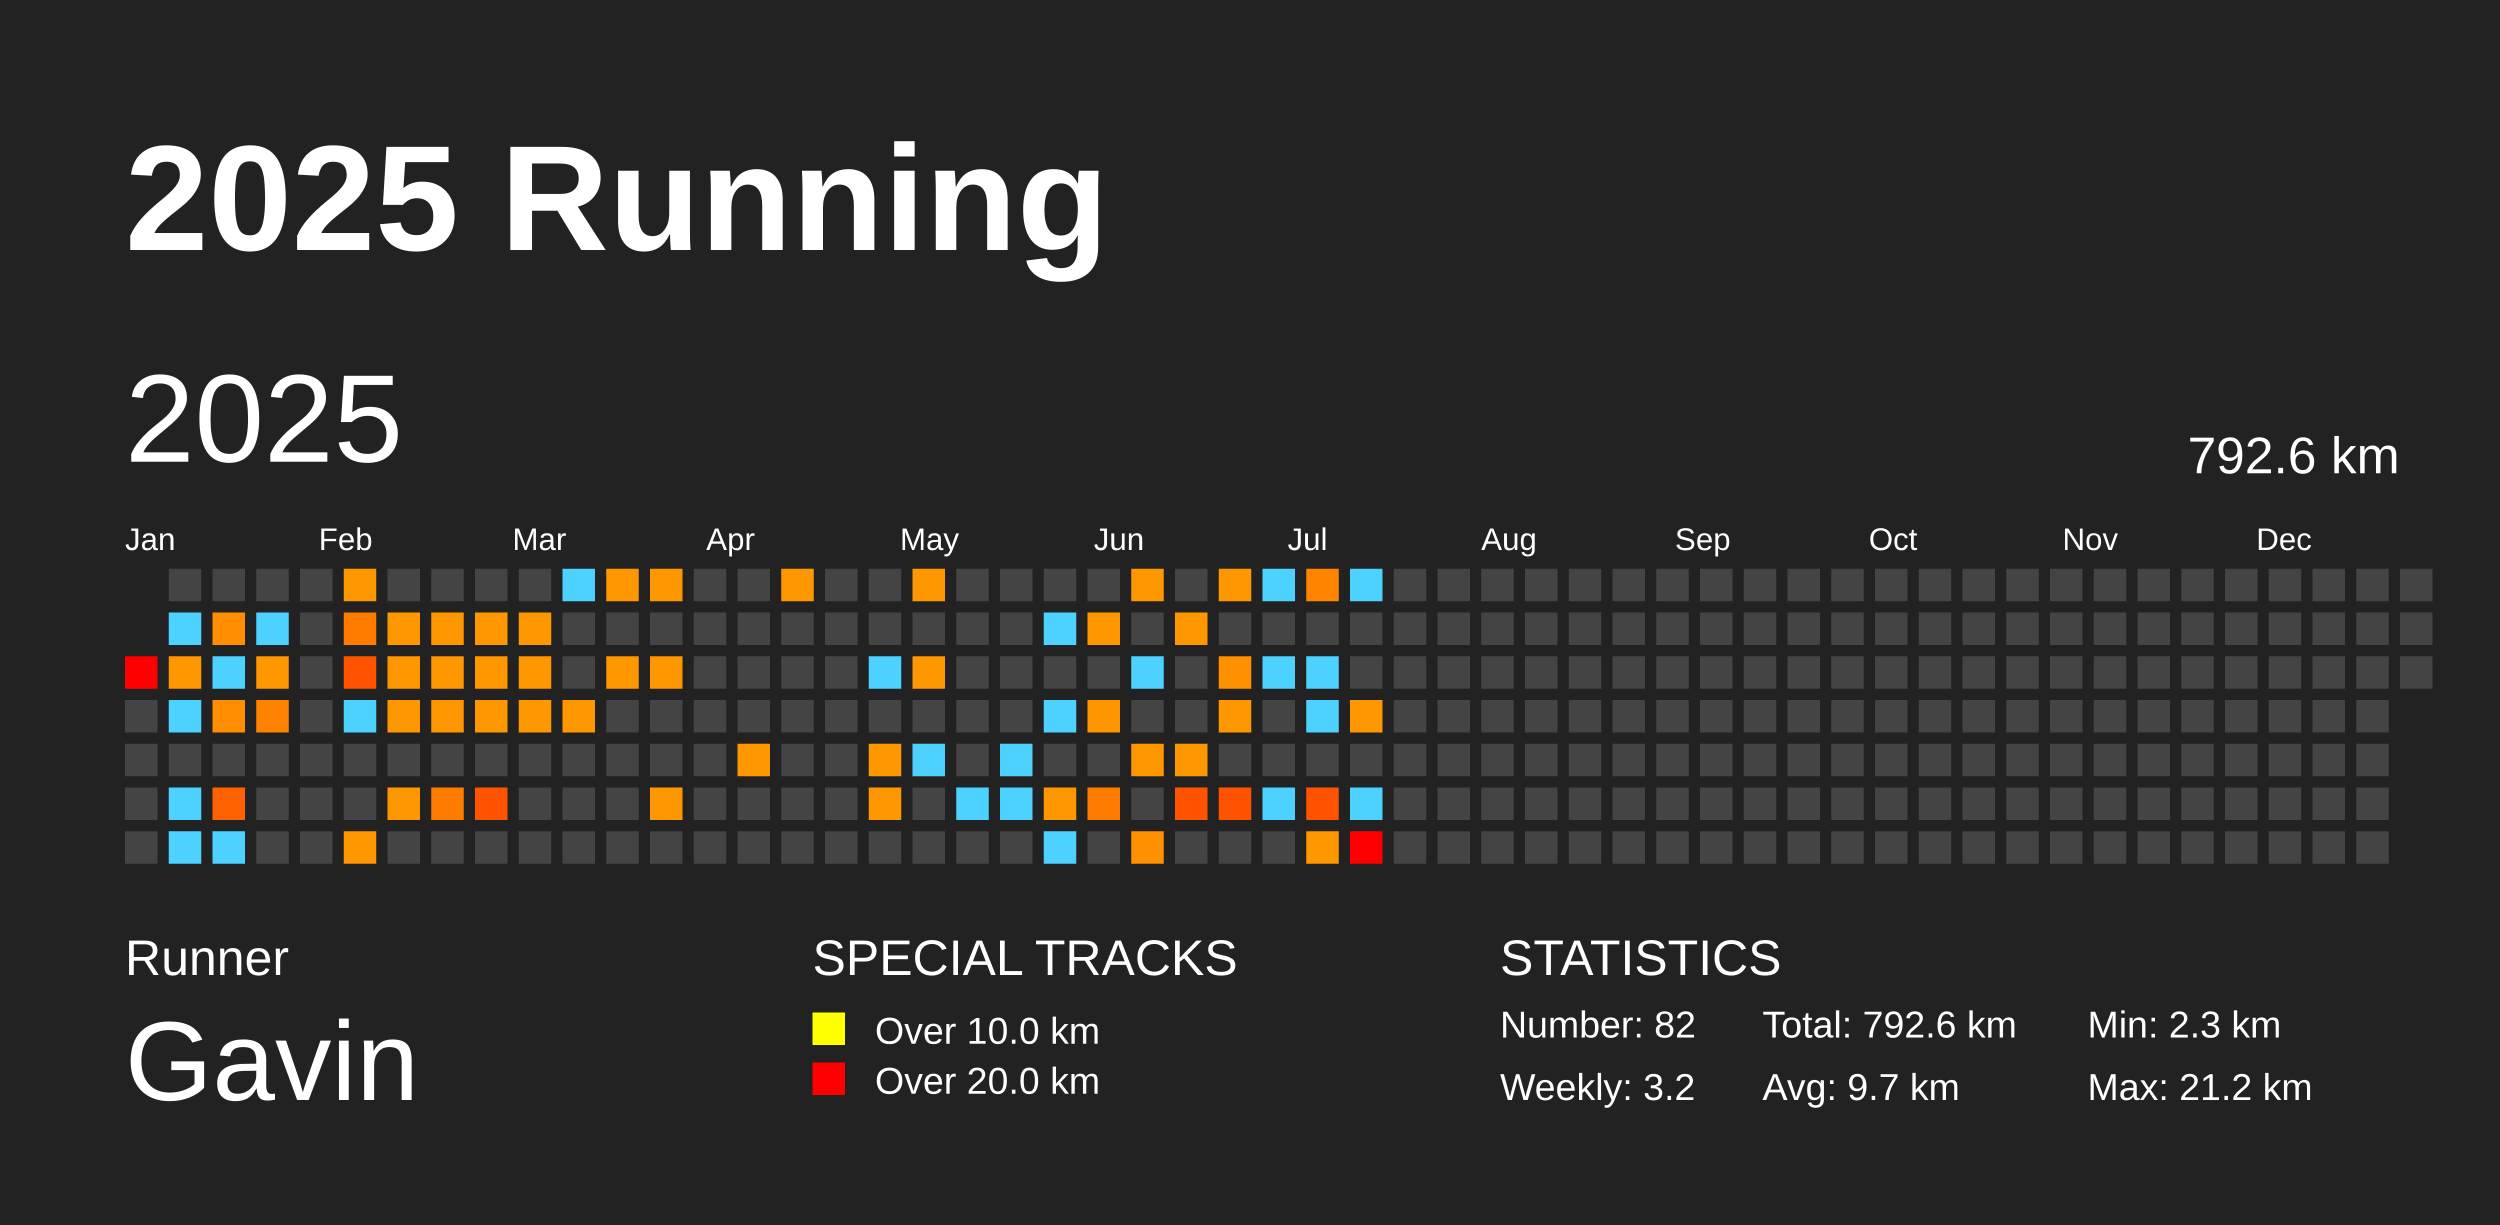
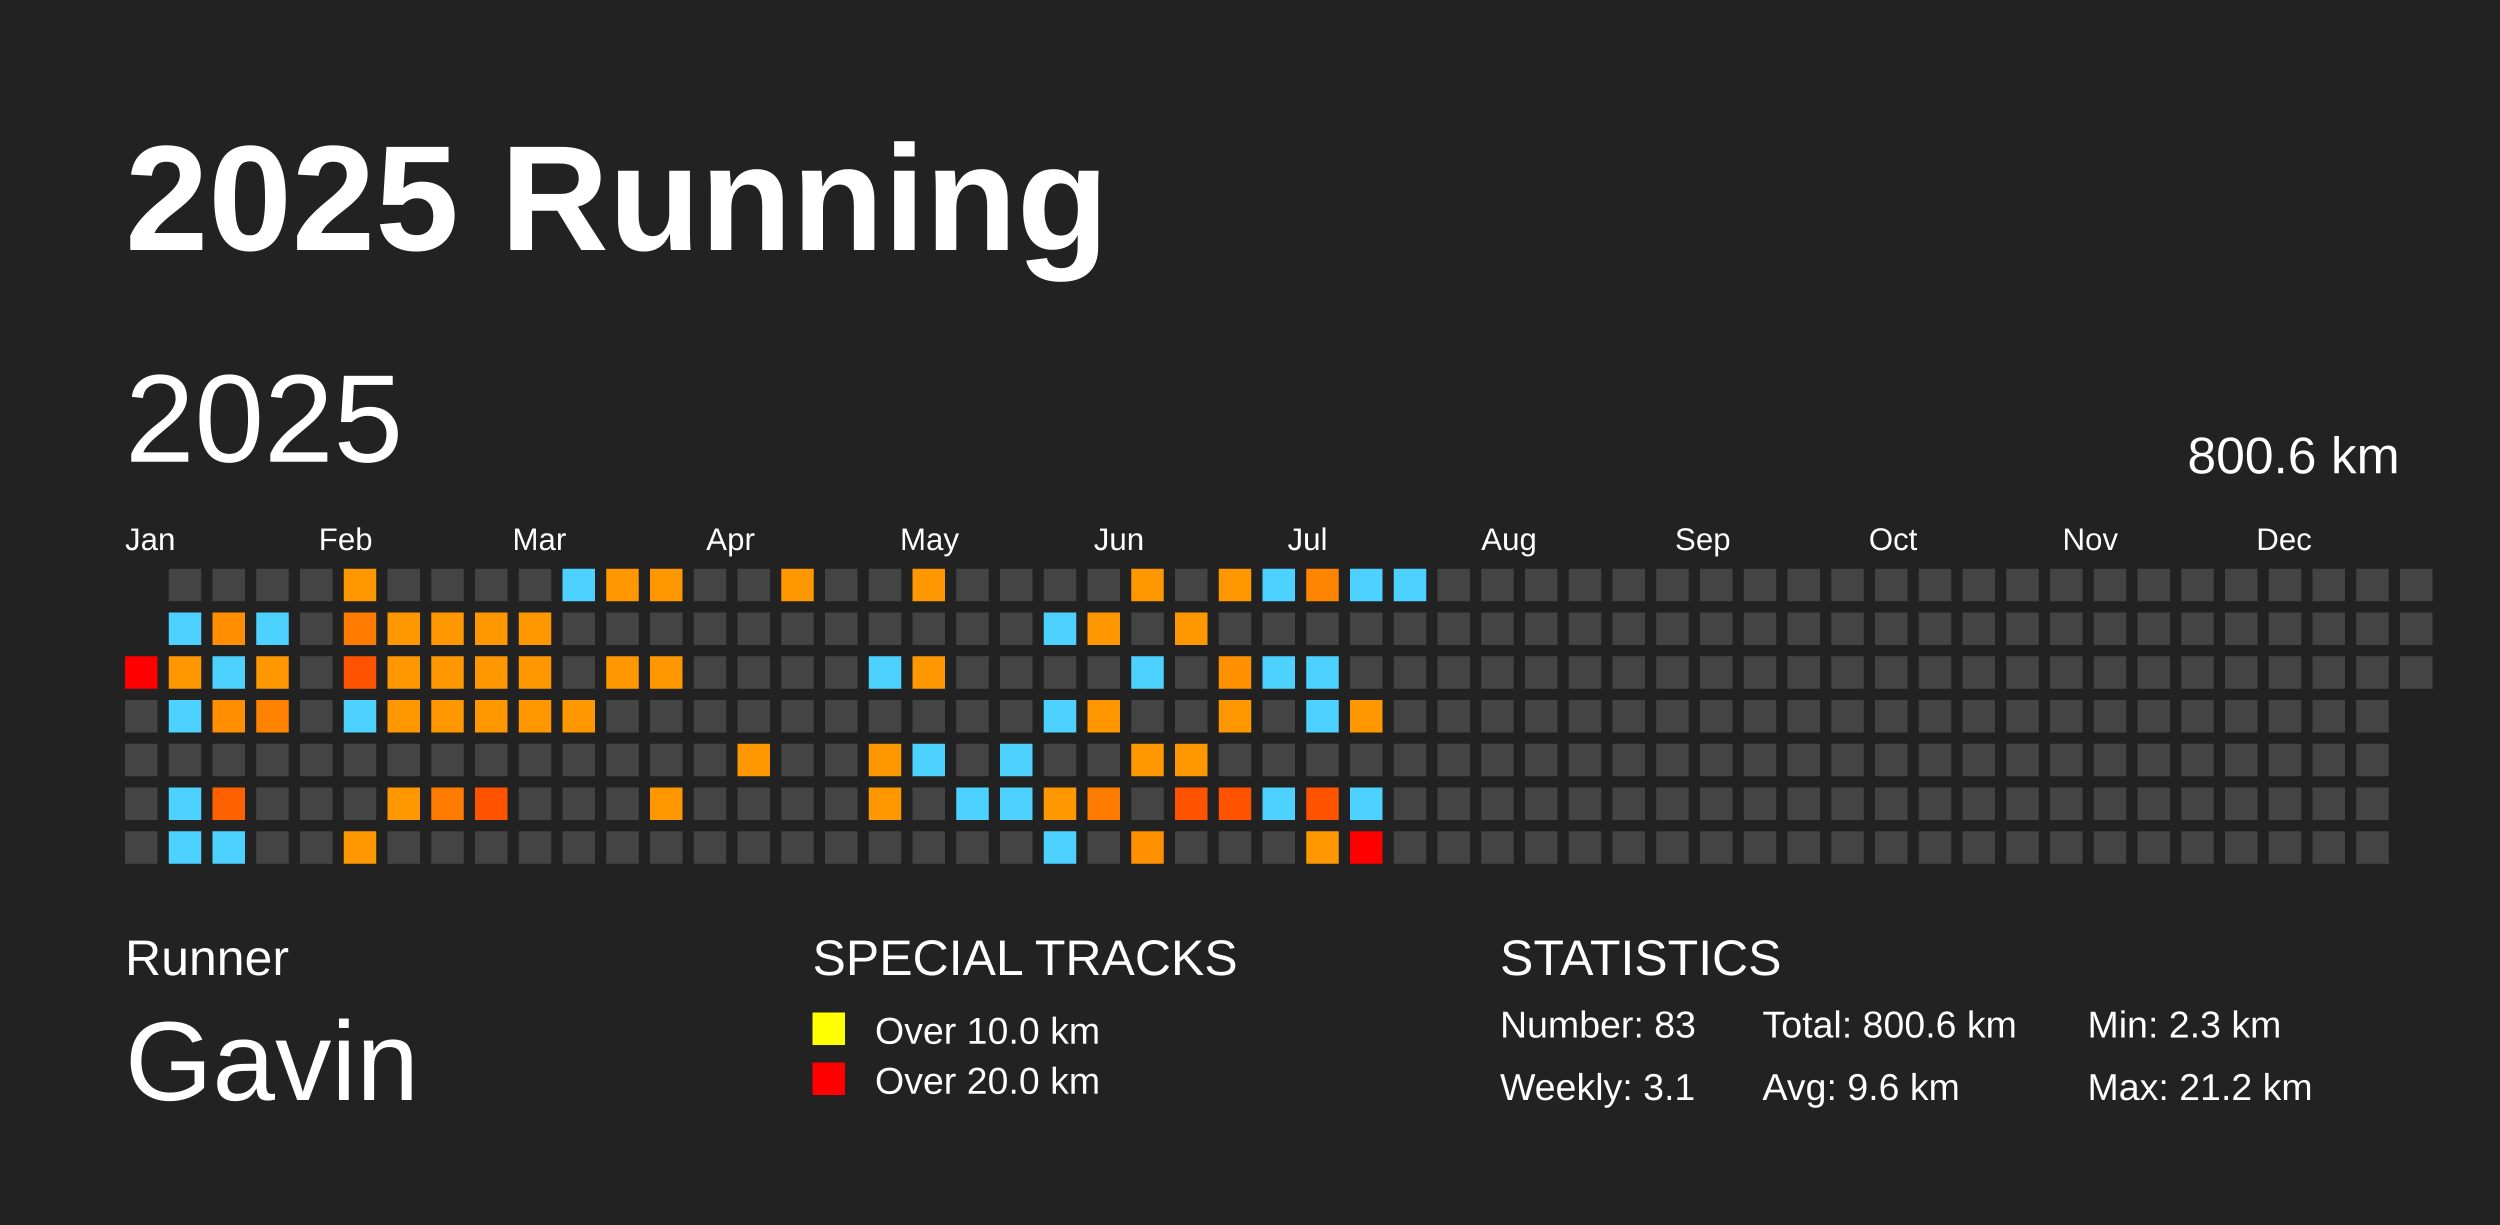
<svg xmlns="http://www.w3.org/2000/svg" baseProfile="full" height="98mm" version="1.1" viewBox="0,0,200,98" width="200mm">
  <defs />
  <rect fill="#222222" height="98" width="200" x="0" y="0" />
  <text fill="#FFFFFF" style="font-size:12px; font-family:Arial; font-weight:bold;" x="10" y="20">2025 Running</text>
  <text fill="#FFFFFF" style="font-size:4px; font-family:Arial" x="10" y="78">Runner</text>
  <text fill="#FFFFFF" style="font-size:9px; font-family:Arial" x="10" y="88">Gavin</text>
  <text fill="#FFFFFF" style="font-size:4px; font-family:Arial" x="65" y="78">SPECIAL TRACKS</text>
  <rect fill="yellow" height="2.6" width="2.6" x="65" y="81" />
  <text fill="#FFFFFF" style="font-size:3px; font-family:Arial" x="70" y="83.5">Over 10.0 km</text>
  <rect fill="red" height="2.6" width="2.6" x="65" y="85" />
  <text fill="#FFFFFF" style="font-size:3px; font-family:Arial" x="70" y="87.5">Over 20.0 km</text>
  <text fill="#FFFFFF" style="font-size:4px; font-family:Arial" x="120" y="78">STATISTICS</text>
-   <text fill="#FFFFFF" style="font-size:3px; font-family:Arial" x="120" y="83">Number: 82</text>
-   <text fill="#FFFFFF" style="font-size:3px; font-family:Arial" x="120" y="88">Weekly: 3.2</text>
-   <text fill="#FFFFFF" style="font-size:3px; font-family:Arial" x="141" y="83">Total: 792.6 km</text>
-   <text fill="#FFFFFF" style="font-size:3px; font-family:Arial" x="141" y="88">Avg: 9.7 km</text>
+   <text fill="#FFFFFF" style="font-size:3px; font-family:Arial" x="120" y="83">Number: 83</text>
+   <text fill="#FFFFFF" style="font-size:3px; font-family:Arial" x="120" y="88">Weekly: 3.1</text>
+   <text fill="#FFFFFF" style="font-size:3px; font-family:Arial" x="141" y="83">Total: 800.6 km</text>
+   <text fill="#FFFFFF" style="font-size:3px; font-family:Arial" x="141" y="88">Avg: 9.6 km</text>
  <text fill="#FFFFFF" style="font-size:3px; font-family:Arial" x="167" y="83">Min: 2.3 km</text>
  <text fill="#FFFFFF" style="font-size:3px; font-family:Arial" x="167" y="88">Max: 21.2 km</text>
  <text dominant-baseline="hanging" fill="#FFFFFF" style="font-size:10.0px; font-family:Arial;" x="10" y="30">2025</text>
-   <text dominant-baseline="hanging" fill="#FFFFFF" style="font-size:4.125px; font-family:Arial;" x="175" y="35">792.6 km</text>
+   <text dominant-baseline="hanging" fill="#FFFFFF" style="font-size:4.125px; font-family:Arial;" x="175" y="35">800.6 km</text>
  <text fill="#FFFFFF" style="font-size:2.5px; font-family:Arial" x="10.0" y="44">Jan</text>
  <text fill="#FFFFFF" style="font-size:2.5px; font-family:Arial" x="25.5" y="44">Feb</text>
  <text fill="#FFFFFF" style="font-size:2.5px; font-family:Arial" x="41.0" y="44">Mar</text>
  <text fill="#FFFFFF" style="font-size:2.5px; font-family:Arial" x="56.5" y="44">Apr</text>
  <text fill="#FFFFFF" style="font-size:2.5px; font-family:Arial" x="72.0" y="44">May</text>
  <text fill="#FFFFFF" style="font-size:2.5px; font-family:Arial" x="87.5" y="44">Jun</text>
  <text fill="#FFFFFF" style="font-size:2.5px; font-family:Arial" x="103.0" y="44">Jul</text>
  <text fill="#FFFFFF" style="font-size:2.5px; font-family:Arial" x="118.5" y="44">Aug</text>
  <text fill="#FFFFFF" style="font-size:2.5px; font-family:Arial" x="134.0" y="44">Sep</text>
  <text fill="#FFFFFF" style="font-size:2.5px; font-family:Arial" x="149.5" y="44">Oct</text>
  <text fill="#FFFFFF" style="font-size:2.5px; font-family:Arial" x="165.0" y="44">Nov</text>
  <text fill="#FFFFFF" style="font-size:2.5px; font-family:Arial" x="180.5" y="44">Dec</text>
  <rect fill="red" height="2.6" width="2.6" x="10.0" y="52.5" />
  <rect fill="#444444" height="2.6" width="2.6" x="10.0" y="56.0" />
  <rect fill="#444444" height="2.6" width="2.6" x="10.0" y="59.5" />
  <rect fill="#444444" height="2.6" width="2.6" x="10.0" y="63.0" />
  <rect fill="#444444" height="2.6" width="2.6" x="10.0" y="66.5" />
  <rect fill="#444444" height="2.6" width="2.6" x="13.5" y="45.5" />
  <rect fill="#4dd2ff" height="2.6" width="2.6" x="13.5" y="49.0" />
  <rect fill="#ff9700" height="2.6" width="2.6" x="13.5" y="52.5" />
  <rect fill="#4dd2ff" height="2.6" width="2.6" x="13.5" y="56.0" />
  <rect fill="#444444" height="2.6" width="2.6" x="13.5" y="59.5" />
  <rect fill="#4dd2ff" height="2.6" width="2.6" x="13.5" y="63.0" />
  <rect fill="#4dd2ff" height="2.6" width="2.6" x="13.5" y="66.5" />
  <rect fill="#444444" height="2.6" width="2.6" x="17.0" y="45.5" />
  <rect fill="#ff8f00" height="2.6" width="2.6" x="17.0" y="49.0" />
  <rect fill="#4dd2ff" height="2.6" width="2.6" x="17.0" y="52.5" />
  <rect fill="#ff8f00" height="2.6" width="2.6" x="17.0" y="56.0" />
  <rect fill="#444444" height="2.6" width="2.6" x="17.0" y="59.5" />
  <rect fill="#ff6100" height="2.6" width="2.6" x="17.0" y="63.0" />
  <rect fill="#4dd2ff" height="2.6" width="2.6" x="17.0" y="66.5" />
  <rect fill="#444444" height="2.6" width="2.6" x="20.5" y="45.5" />
  <rect fill="#4dd2ff" height="2.6" width="2.6" x="20.5" y="49.0" />
  <rect fill="#ff9700" height="2.6" width="2.6" x="20.5" y="52.5" />
  <rect fill="#ff8300" height="2.6" width="2.6" x="20.5" y="56.0" />
  <rect fill="#444444" height="2.6" width="2.6" x="20.5" y="59.5" />
  <rect fill="#444444" height="2.6" width="2.6" x="20.5" y="63.0" />
  <rect fill="#444444" height="2.6" width="2.6" x="20.5" y="66.5" />
  <rect fill="#444444" height="2.6" width="2.6" x="24.0" y="45.5" />
  <rect fill="#444444" height="2.6" width="2.6" x="24.0" y="49.0" />
  <rect fill="#444444" height="2.6" width="2.6" x="24.0" y="52.5" />
  <rect fill="#444444" height="2.6" width="2.6" x="24.0" y="56.0" />
  <rect fill="#444444" height="2.6" width="2.6" x="24.0" y="59.5" />
  <rect fill="#444444" height="2.6" width="2.6" x="24.0" y="63.0" />
  <rect fill="#444444" height="2.6" width="2.6" x="24.0" y="66.5" />
  <rect fill="#ff9700" height="2.6" width="2.6" x="27.5" y="45.5" />
  <rect fill="#ff7c00" height="2.6" width="2.6" x="27.5" y="49.0" />
  <rect fill="#ff5300" height="2.6" width="2.6" x="27.5" y="52.5" />
  <rect fill="#4dd2ff" height="2.6" width="2.6" x="27.5" y="56.0" />
  <rect fill="#444444" height="2.6" width="2.6" x="27.5" y="59.5" />
  <rect fill="#444444" height="2.6" width="2.6" x="27.5" y="63.0" />
  <rect fill="#ff9700" height="2.6" width="2.6" x="27.5" y="66.5" />
  <rect fill="#444444" height="2.6" width="2.6" x="31.0" y="45.5" />
  <rect fill="#ff9700" height="2.6" width="2.6" x="31.0" y="49.0" />
  <rect fill="#ff9700" height="2.6" width="2.6" x="31.0" y="52.5" />
  <rect fill="#ff9700" height="2.6" width="2.6" x="31.0" y="56.0" />
  <rect fill="#444444" height="2.6" width="2.6" x="31.0" y="59.5" />
  <rect fill="#ff9700" height="2.6" width="2.6" x="31.0" y="63.0" />
  <rect fill="#444444" height="2.6" width="2.6" x="31.0" y="66.5" />
  <rect fill="#444444" height="2.6" width="2.6" x="34.5" y="45.5" />
  <rect fill="#ff9700" height="2.6" width="2.6" x="34.5" y="49.0" />
  <rect fill="#ff9700" height="2.6" width="2.6" x="34.5" y="52.5" />
  <rect fill="#ff9700" height="2.6" width="2.6" x="34.5" y="56.0" />
  <rect fill="#444444" height="2.6" width="2.6" x="34.5" y="59.5" />
  <rect fill="#ff7c00" height="2.6" width="2.6" x="34.5" y="63.0" />
  <rect fill="#444444" height="2.6" width="2.6" x="34.5" y="66.5" />
  <rect fill="#444444" height="2.6" width="2.6" x="38.0" y="45.5" />
  <rect fill="#ff9700" height="2.6" width="2.6" x="38.0" y="49.0" />
  <rect fill="#ff9700" height="2.6" width="2.6" x="38.0" y="52.5" />
  <rect fill="#ff9700" height="2.6" width="2.6" x="38.0" y="56.0" />
  <rect fill="#444444" height="2.6" width="2.6" x="38.0" y="59.5" />
  <rect fill="#ff5300" height="2.6" width="2.6" x="38.0" y="63.0" />
  <rect fill="#444444" height="2.6" width="2.6" x="38.0" y="66.5" />
  <rect fill="#444444" height="2.6" width="2.6" x="41.5" y="45.5" />
  <rect fill="#ff9700" height="2.6" width="2.6" x="41.5" y="49.0" />
  <rect fill="#ff9700" height="2.6" width="2.6" x="41.5" y="52.5" />
  <rect fill="#ff9700" height="2.6" width="2.6" x="41.5" y="56.0" />
  <rect fill="#444444" height="2.6" width="2.6" x="41.5" y="59.5" />
  <rect fill="#444444" height="2.6" width="2.6" x="41.5" y="63.0" />
  <rect fill="#444444" height="2.6" width="2.6" x="41.5" y="66.5" />
  <rect fill="#4dd2ff" height="2.6" width="2.6" x="45.0" y="45.5" />
  <rect fill="#444444" height="2.6" width="2.6" x="45.0" y="49.0" />
  <rect fill="#444444" height="2.6" width="2.6" x="45.0" y="52.5" />
  <rect fill="#ff9700" height="2.6" width="2.6" x="45.0" y="56.0" />
  <rect fill="#444444" height="2.6" width="2.6" x="45.0" y="59.5" />
  <rect fill="#444444" height="2.6" width="2.6" x="45.0" y="63.0" />
  <rect fill="#444444" height="2.6" width="2.6" x="45.0" y="66.5" />
  <rect fill="#ff9700" height="2.6" width="2.6" x="48.5" y="45.5" />
  <rect fill="#444444" height="2.6" width="2.6" x="48.5" y="49.0" />
  <rect fill="#ff9700" height="2.6" width="2.6" x="48.5" y="52.5" />
  <rect fill="#444444" height="2.6" width="2.6" x="48.5" y="56.0" />
  <rect fill="#444444" height="2.6" width="2.6" x="48.5" y="59.5" />
  <rect fill="#444444" height="2.6" width="2.6" x="48.5" y="63.0" />
  <rect fill="#444444" height="2.6" width="2.6" x="48.5" y="66.5" />
  <rect fill="#ff9700" height="2.6" width="2.6" x="52.0" y="45.5" />
  <rect fill="#444444" height="2.6" width="2.6" x="52.0" y="49.0" />
  <rect fill="#ff9700" height="2.6" width="2.6" x="52.0" y="52.5" />
  <rect fill="#444444" height="2.6" width="2.6" x="52.0" y="56.0" />
  <rect fill="#444444" height="2.6" width="2.6" x="52.0" y="59.5" />
  <rect fill="#ff9700" height="2.6" width="2.6" x="52.0" y="63.0" />
  <rect fill="#444444" height="2.6" width="2.6" x="52.0" y="66.5" />
  <rect fill="#444444" height="2.6" width="2.6" x="55.5" y="45.5" />
  <rect fill="#444444" height="2.6" width="2.6" x="55.5" y="49.0" />
  <rect fill="#444444" height="2.6" width="2.6" x="55.5" y="52.5" />
  <rect fill="#444444" height="2.6" width="2.6" x="55.5" y="56.0" />
  <rect fill="#444444" height="2.6" width="2.6" x="55.5" y="59.5" />
  <rect fill="#444444" height="2.6" width="2.6" x="55.5" y="63.0" />
  <rect fill="#444444" height="2.6" width="2.6" x="55.5" y="66.5" />
  <rect fill="#444444" height="2.6" width="2.6" x="59.0" y="45.5" />
  <rect fill="#444444" height="2.6" width="2.6" x="59.0" y="49.0" />
  <rect fill="#444444" height="2.6" width="2.6" x="59.0" y="52.5" />
  <rect fill="#444444" height="2.6" width="2.6" x="59.0" y="56.0" />
  <rect fill="#ff9700" height="2.6" width="2.6" x="59.0" y="59.5" />
  <rect fill="#444444" height="2.6" width="2.6" x="59.0" y="63.0" />
  <rect fill="#444444" height="2.6" width="2.6" x="59.0" y="66.5" />
  <rect fill="#ff9700" height="2.6" width="2.6" x="62.5" y="45.5" />
  <rect fill="#444444" height="2.6" width="2.6" x="62.5" y="49.0" />
  <rect fill="#444444" height="2.6" width="2.6" x="62.5" y="52.5" />
  <rect fill="#444444" height="2.6" width="2.6" x="62.5" y="56.0" />
  <rect fill="#444444" height="2.6" width="2.6" x="62.5" y="59.5" />
  <rect fill="#444444" height="2.6" width="2.6" x="62.5" y="63.0" />
  <rect fill="#444444" height="2.6" width="2.6" x="62.5" y="66.5" />
  <rect fill="#444444" height="2.6" width="2.6" x="66.0" y="45.5" />
  <rect fill="#444444" height="2.6" width="2.6" x="66.0" y="49.0" />
  <rect fill="#444444" height="2.6" width="2.6" x="66.0" y="52.5" />
  <rect fill="#444444" height="2.6" width="2.6" x="66.0" y="56.0" />
  <rect fill="#444444" height="2.6" width="2.6" x="66.0" y="59.5" />
  <rect fill="#444444" height="2.6" width="2.6" x="66.0" y="63.0" />
  <rect fill="#444444" height="2.6" width="2.6" x="66.0" y="66.5" />
  <rect fill="#444444" height="2.6" width="2.6" x="69.5" y="45.5" />
  <rect fill="#444444" height="2.6" width="2.6" x="69.5" y="49.0" />
  <rect fill="#4dd2ff" height="2.6" width="2.6" x="69.5" y="52.5" />
  <rect fill="#444444" height="2.6" width="2.6" x="69.5" y="56.0" />
  <rect fill="#ff9700" height="2.6" width="2.6" x="69.5" y="59.5" />
  <rect fill="#ff9700" height="2.6" width="2.6" x="69.5" y="63.0" />
  <rect fill="#444444" height="2.6" width="2.6" x="69.5" y="66.5" />
  <rect fill="#ff9700" height="2.6" width="2.6" x="73.0" y="45.5" />
  <rect fill="#444444" height="2.6" width="2.6" x="73.0" y="49.0" />
  <rect fill="#ff9700" height="2.6" width="2.6" x="73.0" y="52.5" />
  <rect fill="#444444" height="2.6" width="2.6" x="73.0" y="56.0" />
  <rect fill="#4dd2ff" height="2.6" width="2.6" x="73.0" y="59.5" />
  <rect fill="#444444" height="2.6" width="2.6" x="73.0" y="63.0" />
  <rect fill="#444444" height="2.6" width="2.6" x="73.0" y="66.5" />
  <rect fill="#444444" height="2.6" width="2.6" x="76.5" y="45.5" />
  <rect fill="#444444" height="2.6" width="2.6" x="76.5" y="49.0" />
  <rect fill="#444444" height="2.6" width="2.6" x="76.5" y="52.5" />
  <rect fill="#444444" height="2.6" width="2.6" x="76.5" y="56.0" />
  <rect fill="#444444" height="2.6" width="2.6" x="76.5" y="59.5" />
  <rect fill="#4dd2ff" height="2.6" width="2.6" x="76.5" y="63.0" />
  <rect fill="#444444" height="2.6" width="2.6" x="76.5" y="66.5" />
  <rect fill="#444444" height="2.6" width="2.6" x="80.0" y="45.5" />
  <rect fill="#444444" height="2.6" width="2.6" x="80.0" y="49.0" />
  <rect fill="#444444" height="2.6" width="2.6" x="80.0" y="52.5" />
  <rect fill="#444444" height="2.6" width="2.6" x="80.0" y="56.0" />
  <rect fill="#4dd2ff" height="2.6" width="2.6" x="80.0" y="59.5" />
  <rect fill="#4dd2ff" height="2.6" width="2.6" x="80.0" y="63.0" />
  <rect fill="#444444" height="2.6" width="2.6" x="80.0" y="66.5" />
  <rect fill="#444444" height="2.6" width="2.6" x="83.5" y="45.5" />
  <rect fill="#4dd2ff" height="2.6" width="2.6" x="83.5" y="49.0" />
  <rect fill="#444444" height="2.6" width="2.6" x="83.5" y="52.5" />
  <rect fill="#4dd2ff" height="2.6" width="2.6" x="83.5" y="56.0" />
  <rect fill="#444444" height="2.6" width="2.6" x="83.5" y="59.5" />
  <rect fill="#ff9700" height="2.6" width="2.6" x="83.5" y="63.0" />
  <rect fill="#4dd2ff" height="2.6" width="2.6" x="83.5" y="66.5" />
  <rect fill="#444444" height="2.6" width="2.6" x="87.0" y="45.5" />
  <rect fill="#ff9700" height="2.6" width="2.6" x="87.0" y="49.0" />
  <rect fill="#444444" height="2.6" width="2.6" x="87.0" y="52.5" />
  <rect fill="#ff9600" height="2.6" width="2.6" x="87.0" y="56.0" />
  <rect fill="#444444" height="2.6" width="2.6" x="87.0" y="59.5" />
  <rect fill="#ff7c00" height="2.6" width="2.6" x="87.0" y="63.0" />
  <rect fill="#444444" height="2.6" width="2.6" x="87.0" y="66.5" />
  <rect fill="#ff9700" height="2.6" width="2.6" x="90.5" y="45.5" />
  <rect fill="#444444" height="2.6" width="2.6" x="90.5" y="49.0" />
  <rect fill="#4dd2ff" height="2.6" width="2.6" x="90.5" y="52.5" />
  <rect fill="#444444" height="2.6" width="2.6" x="90.5" y="56.0" />
  <rect fill="#ff9700" height="2.6" width="2.6" x="90.5" y="59.5" />
  <rect fill="#444444" height="2.6" width="2.6" x="90.5" y="63.0" />
  <rect fill="#ff9000" height="2.6" width="2.6" x="90.5" y="66.5" />
  <rect fill="#444444" height="2.6" width="2.6" x="94.0" y="45.5" />
  <rect fill="#ff9700" height="2.6" width="2.6" x="94.0" y="49.0" />
  <rect fill="#444444" height="2.6" width="2.6" x="94.0" y="52.5" />
  <rect fill="#444444" height="2.6" width="2.6" x="94.0" y="56.0" />
  <rect fill="#ff9700" height="2.6" width="2.6" x="94.0" y="59.5" />
  <rect fill="#ff5300" height="2.6" width="2.6" x="94.0" y="63.0" />
  <rect fill="#444444" height="2.6" width="2.6" x="94.0" y="66.5" />
  <rect fill="#ff9700" height="2.6" width="2.6" x="97.5" y="45.5" />
  <rect fill="#444444" height="2.6" width="2.6" x="97.5" y="49.0" />
  <rect fill="#ff9000" height="2.6" width="2.6" x="97.5" y="52.5" />
  <rect fill="#ff9700" height="2.6" width="2.6" x="97.5" y="56.0" />
  <rect fill="#444444" height="2.6" width="2.6" x="97.5" y="59.5" />
  <rect fill="#ff5300" height="2.6" width="2.6" x="97.5" y="63.0" />
  <rect fill="#444444" height="2.6" width="2.6" x="97.5" y="66.5" />
  <rect fill="#4dd2ff" height="2.6" width="2.6" x="101.0" y="45.5" />
  <rect fill="#444444" height="2.6" width="2.6" x="101.0" y="49.0" />
  <rect fill="#4dd2ff" height="2.6" width="2.6" x="101.0" y="52.5" />
  <rect fill="#444444" height="2.6" width="2.6" x="101.0" y="56.0" />
  <rect fill="#444444" height="2.6" width="2.6" x="101.0" y="59.5" />
  <rect fill="#4dd2ff" height="2.6" width="2.6" x="101.0" y="63.0" />
  <rect fill="#444444" height="2.6" width="2.6" x="101.0" y="66.5" />
  <rect fill="#ff8400" height="2.6" width="2.6" x="104.5" y="45.5" />
  <rect fill="#444444" height="2.6" width="2.6" x="104.5" y="49.0" />
  <rect fill="#4dd2ff" height="2.6" width="2.6" x="104.5" y="52.5" />
  <rect fill="#4dd2ff" height="2.6" width="2.6" x="104.5" y="56.0" />
  <rect fill="#444444" height="2.6" width="2.6" x="104.5" y="59.5" />
  <rect fill="#ff5300" height="2.6" width="2.6" x="104.5" y="63.0" />
  <rect fill="#ff9700" height="2.6" width="2.6" x="104.5" y="66.5" />
  <rect fill="#4dd2ff" height="2.6" width="2.6" x="108.0" y="45.5" />
  <rect fill="#444444" height="2.6" width="2.6" x="108.0" y="49.0" />
  <rect fill="#444444" height="2.6" width="2.6" x="108.0" y="52.5" />
  <rect fill="#ff9700" height="2.6" width="2.6" x="108.0" y="56.0" />
  <rect fill="#444444" height="2.6" width="2.6" x="108.0" y="59.5" />
  <rect fill="#4dd2ff" height="2.6" width="2.6" x="108.0" y="63.0" />
  <rect fill="red" height="2.6" width="2.6" x="108.0" y="66.5" />
-   <rect fill="#444444" height="2.6" width="2.6" x="111.5" y="45.5" />
+   <rect fill="#4dd2ff" height="2.6" width="2.6" x="111.5" y="45.5" />
  <rect fill="#444444" height="2.6" width="2.6" x="111.5" y="49.0" />
  <rect fill="#444444" height="2.6" width="2.6" x="111.5" y="52.5" />
  <rect fill="#444444" height="2.6" width="2.6" x="111.5" y="56.0" />
  <rect fill="#444444" height="2.6" width="2.6" x="111.5" y="59.5" />
  <rect fill="#444444" height="2.6" width="2.6" x="111.5" y="63.0" />
  <rect fill="#444444" height="2.6" width="2.6" x="111.5" y="66.5" />
  <rect fill="#444444" height="2.6" width="2.6" x="115.0" y="45.5" />
  <rect fill="#444444" height="2.6" width="2.6" x="115.0" y="49.0" />
  <rect fill="#444444" height="2.6" width="2.6" x="115.0" y="52.5" />
  <rect fill="#444444" height="2.6" width="2.6" x="115.0" y="56.0" />
  <rect fill="#444444" height="2.6" width="2.6" x="115.0" y="59.5" />
  <rect fill="#444444" height="2.6" width="2.6" x="115.0" y="63.0" />
  <rect fill="#444444" height="2.6" width="2.6" x="115.0" y="66.5" />
  <rect fill="#444444" height="2.6" width="2.6" x="118.5" y="45.5" />
  <rect fill="#444444" height="2.6" width="2.6" x="118.5" y="49.0" />
  <rect fill="#444444" height="2.6" width="2.6" x="118.5" y="52.5" />
  <rect fill="#444444" height="2.6" width="2.6" x="118.5" y="56.0" />
  <rect fill="#444444" height="2.6" width="2.6" x="118.5" y="59.5" />
  <rect fill="#444444" height="2.6" width="2.6" x="118.5" y="63.0" />
  <rect fill="#444444" height="2.6" width="2.6" x="118.5" y="66.5" />
  <rect fill="#444444" height="2.6" width="2.6" x="122.0" y="45.5" />
  <rect fill="#444444" height="2.6" width="2.6" x="122.0" y="49.0" />
  <rect fill="#444444" height="2.6" width="2.6" x="122.0" y="52.5" />
  <rect fill="#444444" height="2.6" width="2.6" x="122.0" y="56.0" />
  <rect fill="#444444" height="2.6" width="2.6" x="122.0" y="59.5" />
  <rect fill="#444444" height="2.6" width="2.6" x="122.0" y="63.0" />
  <rect fill="#444444" height="2.6" width="2.6" x="122.0" y="66.5" />
  <rect fill="#444444" height="2.6" width="2.6" x="125.5" y="45.5" />
  <rect fill="#444444" height="2.6" width="2.6" x="125.5" y="49.0" />
  <rect fill="#444444" height="2.6" width="2.6" x="125.5" y="52.5" />
  <rect fill="#444444" height="2.6" width="2.6" x="125.5" y="56.0" />
  <rect fill="#444444" height="2.6" width="2.6" x="125.5" y="59.5" />
  <rect fill="#444444" height="2.6" width="2.6" x="125.5" y="63.0" />
  <rect fill="#444444" height="2.6" width="2.6" x="125.5" y="66.5" />
  <rect fill="#444444" height="2.6" width="2.6" x="129.0" y="45.5" />
  <rect fill="#444444" height="2.6" width="2.6" x="129.0" y="49.0" />
  <rect fill="#444444" height="2.6" width="2.6" x="129.0" y="52.5" />
  <rect fill="#444444" height="2.6" width="2.6" x="129.0" y="56.0" />
  <rect fill="#444444" height="2.6" width="2.6" x="129.0" y="59.5" />
  <rect fill="#444444" height="2.6" width="2.6" x="129.0" y="63.0" />
  <rect fill="#444444" height="2.6" width="2.6" x="129.0" y="66.5" />
  <rect fill="#444444" height="2.6" width="2.6" x="132.5" y="45.5" />
  <rect fill="#444444" height="2.6" width="2.6" x="132.5" y="49.0" />
  <rect fill="#444444" height="2.6" width="2.6" x="132.5" y="52.5" />
  <rect fill="#444444" height="2.6" width="2.6" x="132.5" y="56.0" />
  <rect fill="#444444" height="2.6" width="2.6" x="132.5" y="59.5" />
  <rect fill="#444444" height="2.6" width="2.6" x="132.5" y="63.0" />
  <rect fill="#444444" height="2.6" width="2.6" x="132.5" y="66.5" />
  <rect fill="#444444" height="2.6" width="2.6" x="136.0" y="45.5" />
  <rect fill="#444444" height="2.6" width="2.6" x="136.0" y="49.0" />
  <rect fill="#444444" height="2.6" width="2.6" x="136.0" y="52.5" />
  <rect fill="#444444" height="2.6" width="2.6" x="136.0" y="56.0" />
  <rect fill="#444444" height="2.6" width="2.6" x="136.0" y="59.5" />
  <rect fill="#444444" height="2.6" width="2.6" x="136.0" y="63.0" />
  <rect fill="#444444" height="2.6" width="2.6" x="136.0" y="66.5" />
  <rect fill="#444444" height="2.6" width="2.6" x="139.5" y="45.5" />
  <rect fill="#444444" height="2.6" width="2.6" x="139.5" y="49.0" />
  <rect fill="#444444" height="2.6" width="2.6" x="139.5" y="52.5" />
  <rect fill="#444444" height="2.6" width="2.6" x="139.5" y="56.0" />
  <rect fill="#444444" height="2.6" width="2.6" x="139.5" y="59.5" />
  <rect fill="#444444" height="2.6" width="2.6" x="139.5" y="63.0" />
  <rect fill="#444444" height="2.6" width="2.6" x="139.5" y="66.5" />
  <rect fill="#444444" height="2.6" width="2.6" x="143.0" y="45.5" />
  <rect fill="#444444" height="2.6" width="2.6" x="143.0" y="49.0" />
  <rect fill="#444444" height="2.6" width="2.6" x="143.0" y="52.5" />
  <rect fill="#444444" height="2.6" width="2.6" x="143.0" y="56.0" />
  <rect fill="#444444" height="2.6" width="2.6" x="143.0" y="59.5" />
  <rect fill="#444444" height="2.6" width="2.6" x="143.0" y="63.0" />
  <rect fill="#444444" height="2.6" width="2.6" x="143.0" y="66.5" />
  <rect fill="#444444" height="2.6" width="2.6" x="146.5" y="45.5" />
  <rect fill="#444444" height="2.6" width="2.6" x="146.5" y="49.0" />
  <rect fill="#444444" height="2.6" width="2.6" x="146.5" y="52.5" />
  <rect fill="#444444" height="2.6" width="2.6" x="146.5" y="56.0" />
  <rect fill="#444444" height="2.6" width="2.6" x="146.5" y="59.5" />
  <rect fill="#444444" height="2.6" width="2.6" x="146.5" y="63.0" />
  <rect fill="#444444" height="2.6" width="2.6" x="146.5" y="66.5" />
  <rect fill="#444444" height="2.6" width="2.6" x="150.0" y="45.5" />
  <rect fill="#444444" height="2.6" width="2.6" x="150.0" y="49.0" />
  <rect fill="#444444" height="2.6" width="2.6" x="150.0" y="52.5" />
  <rect fill="#444444" height="2.6" width="2.6" x="150.0" y="56.0" />
  <rect fill="#444444" height="2.6" width="2.6" x="150.0" y="59.5" />
  <rect fill="#444444" height="2.6" width="2.6" x="150.0" y="63.0" />
  <rect fill="#444444" height="2.6" width="2.6" x="150.0" y="66.5" />
  <rect fill="#444444" height="2.6" width="2.6" x="153.5" y="45.5" />
  <rect fill="#444444" height="2.6" width="2.6" x="153.5" y="49.0" />
  <rect fill="#444444" height="2.6" width="2.6" x="153.5" y="52.5" />
  <rect fill="#444444" height="2.6" width="2.6" x="153.5" y="56.0" />
  <rect fill="#444444" height="2.6" width="2.6" x="153.5" y="59.5" />
  <rect fill="#444444" height="2.6" width="2.6" x="153.5" y="63.0" />
  <rect fill="#444444" height="2.6" width="2.6" x="153.5" y="66.5" />
  <rect fill="#444444" height="2.6" width="2.6" x="157.0" y="45.5" />
  <rect fill="#444444" height="2.6" width="2.6" x="157.0" y="49.0" />
  <rect fill="#444444" height="2.6" width="2.6" x="157.0" y="52.5" />
  <rect fill="#444444" height="2.6" width="2.6" x="157.0" y="56.0" />
  <rect fill="#444444" height="2.6" width="2.6" x="157.0" y="59.5" />
  <rect fill="#444444" height="2.6" width="2.6" x="157.0" y="63.0" />
  <rect fill="#444444" height="2.6" width="2.6" x="157.0" y="66.5" />
  <rect fill="#444444" height="2.6" width="2.6" x="160.5" y="45.5" />
  <rect fill="#444444" height="2.6" width="2.6" x="160.5" y="49.0" />
  <rect fill="#444444" height="2.6" width="2.6" x="160.5" y="52.5" />
  <rect fill="#444444" height="2.6" width="2.6" x="160.5" y="56.0" />
  <rect fill="#444444" height="2.6" width="2.6" x="160.5" y="59.5" />
  <rect fill="#444444" height="2.6" width="2.6" x="160.5" y="63.0" />
  <rect fill="#444444" height="2.6" width="2.6" x="160.5" y="66.5" />
  <rect fill="#444444" height="2.6" width="2.6" x="164.0" y="45.5" />
  <rect fill="#444444" height="2.6" width="2.6" x="164.0" y="49.0" />
  <rect fill="#444444" height="2.6" width="2.6" x="164.0" y="52.5" />
  <rect fill="#444444" height="2.6" width="2.6" x="164.0" y="56.0" />
  <rect fill="#444444" height="2.6" width="2.6" x="164.0" y="59.5" />
  <rect fill="#444444" height="2.6" width="2.6" x="164.0" y="63.0" />
  <rect fill="#444444" height="2.6" width="2.6" x="164.0" y="66.5" />
  <rect fill="#444444" height="2.6" width="2.6" x="167.5" y="45.5" />
  <rect fill="#444444" height="2.6" width="2.6" x="167.5" y="49.0" />
  <rect fill="#444444" height="2.6" width="2.6" x="167.5" y="52.5" />
  <rect fill="#444444" height="2.6" width="2.6" x="167.5" y="56.0" />
  <rect fill="#444444" height="2.6" width="2.6" x="167.5" y="59.5" />
  <rect fill="#444444" height="2.6" width="2.6" x="167.5" y="63.0" />
  <rect fill="#444444" height="2.6" width="2.6" x="167.5" y="66.5" />
  <rect fill="#444444" height="2.6" width="2.6" x="171.0" y="45.5" />
  <rect fill="#444444" height="2.6" width="2.6" x="171.0" y="49.0" />
  <rect fill="#444444" height="2.6" width="2.6" x="171.0" y="52.5" />
  <rect fill="#444444" height="2.6" width="2.6" x="171.0" y="56.0" />
  <rect fill="#444444" height="2.6" width="2.6" x="171.0" y="59.5" />
  <rect fill="#444444" height="2.6" width="2.6" x="171.0" y="63.0" />
  <rect fill="#444444" height="2.6" width="2.6" x="171.0" y="66.5" />
  <rect fill="#444444" height="2.6" width="2.6" x="174.5" y="45.5" />
  <rect fill="#444444" height="2.6" width="2.6" x="174.5" y="49.0" />
  <rect fill="#444444" height="2.6" width="2.6" x="174.5" y="52.5" />
  <rect fill="#444444" height="2.6" width="2.6" x="174.5" y="56.0" />
  <rect fill="#444444" height="2.6" width="2.6" x="174.5" y="59.5" />
  <rect fill="#444444" height="2.6" width="2.6" x="174.5" y="63.0" />
  <rect fill="#444444" height="2.6" width="2.6" x="174.5" y="66.5" />
  <rect fill="#444444" height="2.6" width="2.6" x="178.0" y="45.5" />
  <rect fill="#444444" height="2.6" width="2.6" x="178.0" y="49.0" />
  <rect fill="#444444" height="2.6" width="2.6" x="178.0" y="52.5" />
  <rect fill="#444444" height="2.6" width="2.6" x="178.0" y="56.0" />
  <rect fill="#444444" height="2.6" width="2.6" x="178.0" y="59.5" />
  <rect fill="#444444" height="2.6" width="2.6" x="178.0" y="63.0" />
  <rect fill="#444444" height="2.6" width="2.6" x="178.0" y="66.5" />
  <rect fill="#444444" height="2.6" width="2.6" x="181.5" y="45.5" />
  <rect fill="#444444" height="2.6" width="2.6" x="181.5" y="49.0" />
  <rect fill="#444444" height="2.6" width="2.6" x="181.5" y="52.5" />
  <rect fill="#444444" height="2.6" width="2.6" x="181.5" y="56.0" />
  <rect fill="#444444" height="2.6" width="2.6" x="181.5" y="59.5" />
  <rect fill="#444444" height="2.6" width="2.6" x="181.5" y="63.0" />
  <rect fill="#444444" height="2.6" width="2.6" x="181.5" y="66.5" />
  <rect fill="#444444" height="2.6" width="2.6" x="185.0" y="45.5" />
  <rect fill="#444444" height="2.6" width="2.6" x="185.0" y="49.0" />
  <rect fill="#444444" height="2.6" width="2.6" x="185.0" y="52.5" />
  <rect fill="#444444" height="2.6" width="2.6" x="185.0" y="56.0" />
  <rect fill="#444444" height="2.6" width="2.6" x="185.0" y="59.5" />
  <rect fill="#444444" height="2.6" width="2.6" x="185.0" y="63.0" />
  <rect fill="#444444" height="2.6" width="2.6" x="185.0" y="66.5" />
  <rect fill="#444444" height="2.6" width="2.6" x="188.5" y="45.5" />
  <rect fill="#444444" height="2.6" width="2.6" x="188.5" y="49.0" />
  <rect fill="#444444" height="2.6" width="2.6" x="188.5" y="52.5" />
  <rect fill="#444444" height="2.6" width="2.6" x="188.5" y="56.0" />
  <rect fill="#444444" height="2.6" width="2.6" x="188.5" y="59.5" />
  <rect fill="#444444" height="2.6" width="2.6" x="188.5" y="63.0" />
  <rect fill="#444444" height="2.6" width="2.6" x="188.5" y="66.5" />
  <rect fill="#444444" height="2.6" width="2.6" x="192.0" y="45.5" />
  <rect fill="#444444" height="2.6" width="2.6" x="192.0" y="49.0" />
  <rect fill="#444444" height="2.6" width="2.6" x="192.0" y="52.5" />
</svg>
